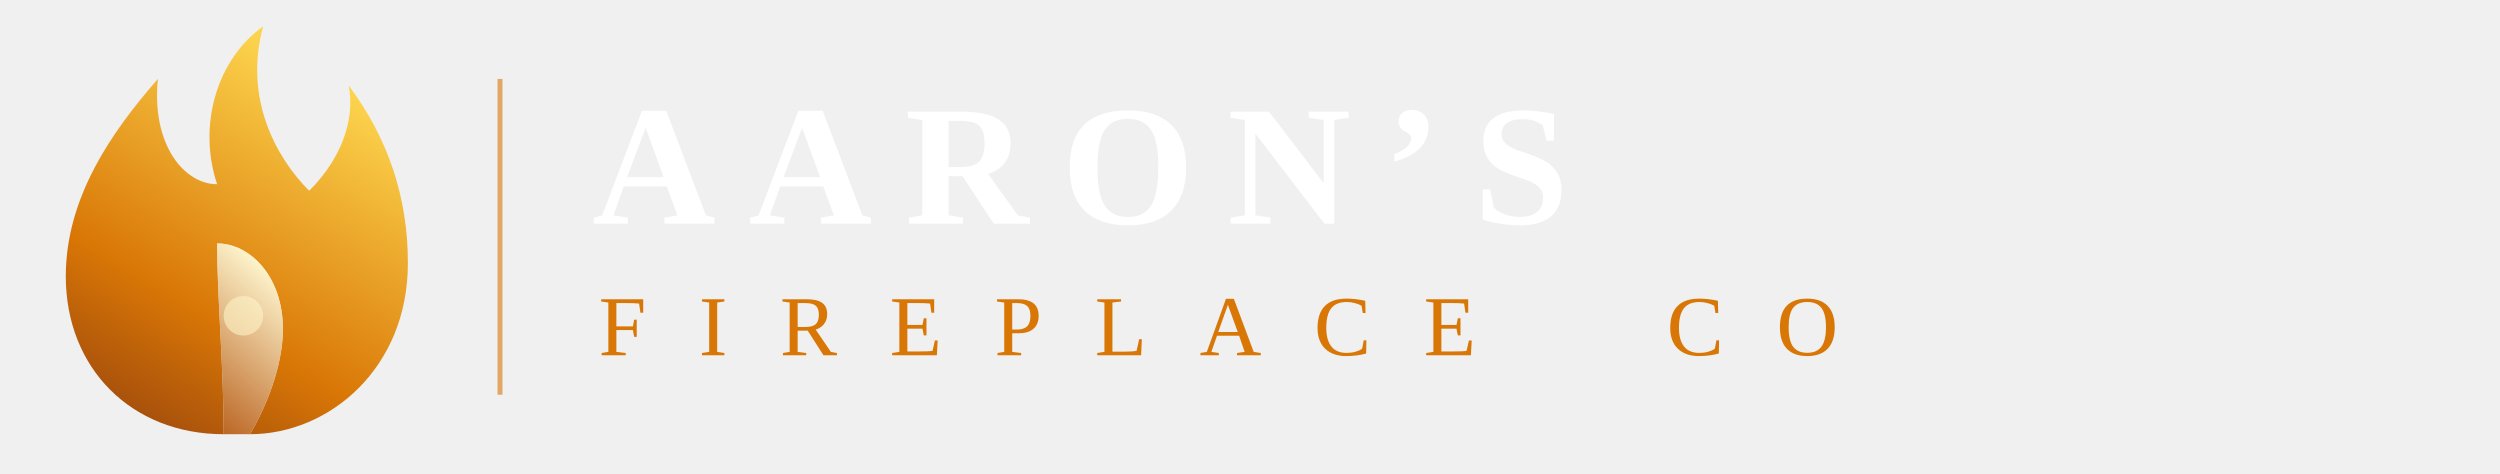
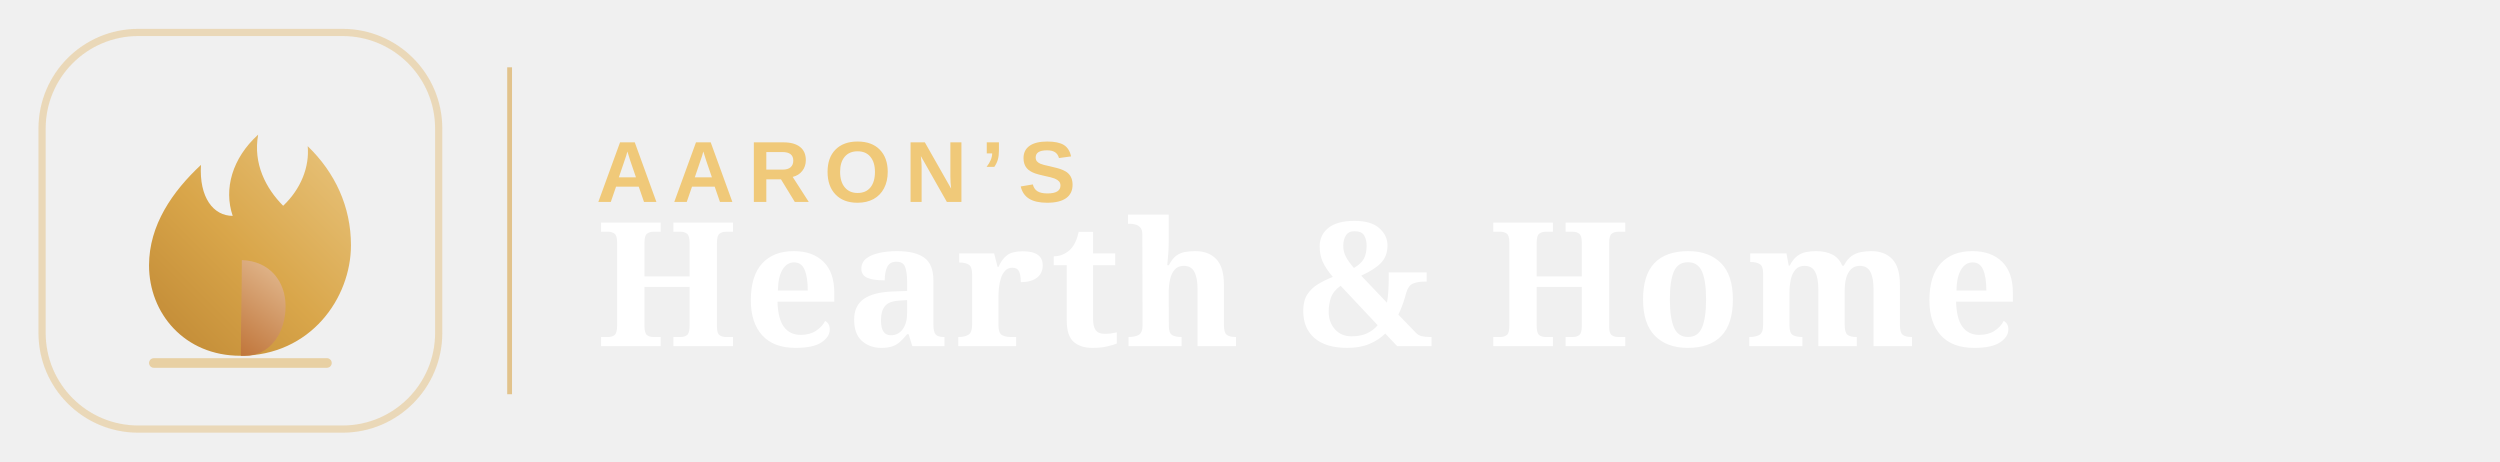
- <svg xmlns="http://www.w3.org/2000/svg" viewBox="0 0 380 72" fill="none">
+ <svg xmlns="http://www.w3.org/2000/svg" viewBox="0 0 520 96" fill="none">
  <defs>
-     <linearGradient id="flameGoldLight" x1="0%" y1="100%" x2="50%" y2="0%">
-       <stop offset="0%" stop-color="#92400E" />
-       <stop offset="40%" stop-color="#D97706" />
-       <stop offset="100%" stop-color="#FCD34D" />
+     <linearGradient id="ahh-gold-light" x1="0" y1="84" x2="84" y2="0" gradientUnits="userSpaceOnUse">
+       <stop offset="0" stop-color="#A66A1F" />
+       <stop offset="0.48" stop-color="#D9A64A" />
+       <stop offset="1" stop-color="#F7E1AE" />
    </linearGradient>
-     <linearGradient id="flameInnerLight" x1="0%" y1="100%" x2="30%" y2="0%">
-       <stop offset="0%" stop-color="#B45309" />
-       <stop offset="100%" stop-color="#FEF3C7" />
+     <linearGradient id="ahh-ember-light" x1="26" y1="62" x2="52" y2="28" gradientUnits="userSpaceOnUse">
+       <stop offset="0" stop-color="#B86526" />
+       <stop offset="1" stop-color="#FFF3D8" />
    </linearGradient>
  </defs>
-   <g transform="translate(6, 4)">
-     <path d="M28 62C14 62 4 52 4 38C4 26 11 16 18 8C17 18 22 24 27 24C24 15 27 5 34 0C31 11 36 20 41 25C46 20 48 14 47 9C53 17 56 26 56 36C56 52 44 62 32 62C32 62 37 54 37 46C37 38 32 33 27 33C27 41 28 52 28 62Z" fill="url(#flameGoldLight)" />
-     <path d="M28 62C28 52 27 41 27 33C32 33 37 38 37 46C37 54 32 62 32 62C30.7 62 29.3 62 28 62Z" fill="url(#flameInnerLight)" opacity="0.9" />
-     <circle cx="31" cy="44" r="3" fill="#FEF3C7" opacity="0.6" />
+   <g transform="translate(8 6)">
+     <rect x="0.75" y="0.75" width="82.5" height="82.5" rx="20" stroke="#E5C58A" stroke-opacity="0.55" stroke-width="1.5" />
+     <path d="M42 68c-11.6 0-19-8.8-19-18.8 0-8.4 4.9-15.4 10.8-20.9-.4 6.8 2.6 10.6 6.6 10.6-1.9-5.6-.1-12 5.3-16.9-1.1 6 1.6 11.2 5.2 14.8 3.7-3.5 5.5-8.1 5.1-12.4 5.7 5.5 9 12.6 9 20.6 0 11-8.4 23-23 23Z" fill="url(#ahh-gold-light)" />
+     <path d="M42.1 68c0-6.7.2-13.3.2-19.9 5.8.2 9.1 4.4 9.1 9.6 0 5.6-3.3 10.3-8.4 10.3h-.9Z" fill="url(#ahh-ember-light)" />
+     <path d="M24 69.5h36" stroke="#E5C58A" stroke-width="2" stroke-linecap="round" opacity="0.75" />
  </g>
-   <line x1="76" y1="12" x2="76" y2="60" stroke="#D97706" stroke-width="0.75" opacity="0.6" />
-   <text x="90" y="34" font-family="'Didot', 'Bodoni MT', 'Playfair Display', 'Times New Roman', Georgia, serif" font-size="26" font-weight="700" letter-spacing="5" fill="#FFFFFF">AARON’S</text>
-   <text x="91" y="54" font-family="'Didot', 'Bodoni MT', 'Playfair Display', 'Times New Roman', Georgia, serif" font-size="13" font-weight="400" letter-spacing="8" fill="#D97706">FIREPLACE CO</text>
+   <line x1="106" y1="14" x2="106" y2="82" stroke="#D9A64A" stroke-opacity="0.6" />
+   <text x="124" y="42" font-family="'Avenir Next', 'Montserrat', 'Segoe UI', Arial, sans-serif" font-size="18" font-weight="600" letter-spacing="2.8" fill="#F0C979">AARON’S</text>
+   <text x="124" y="72" font-family="'Didot', 'Bodoni MT', 'Playfair Display', Georgia, serif" font-size="36" font-weight="600" letter-spacing="1" fill="#FFFFFF">Hearth &amp; Home</text>
</svg>
